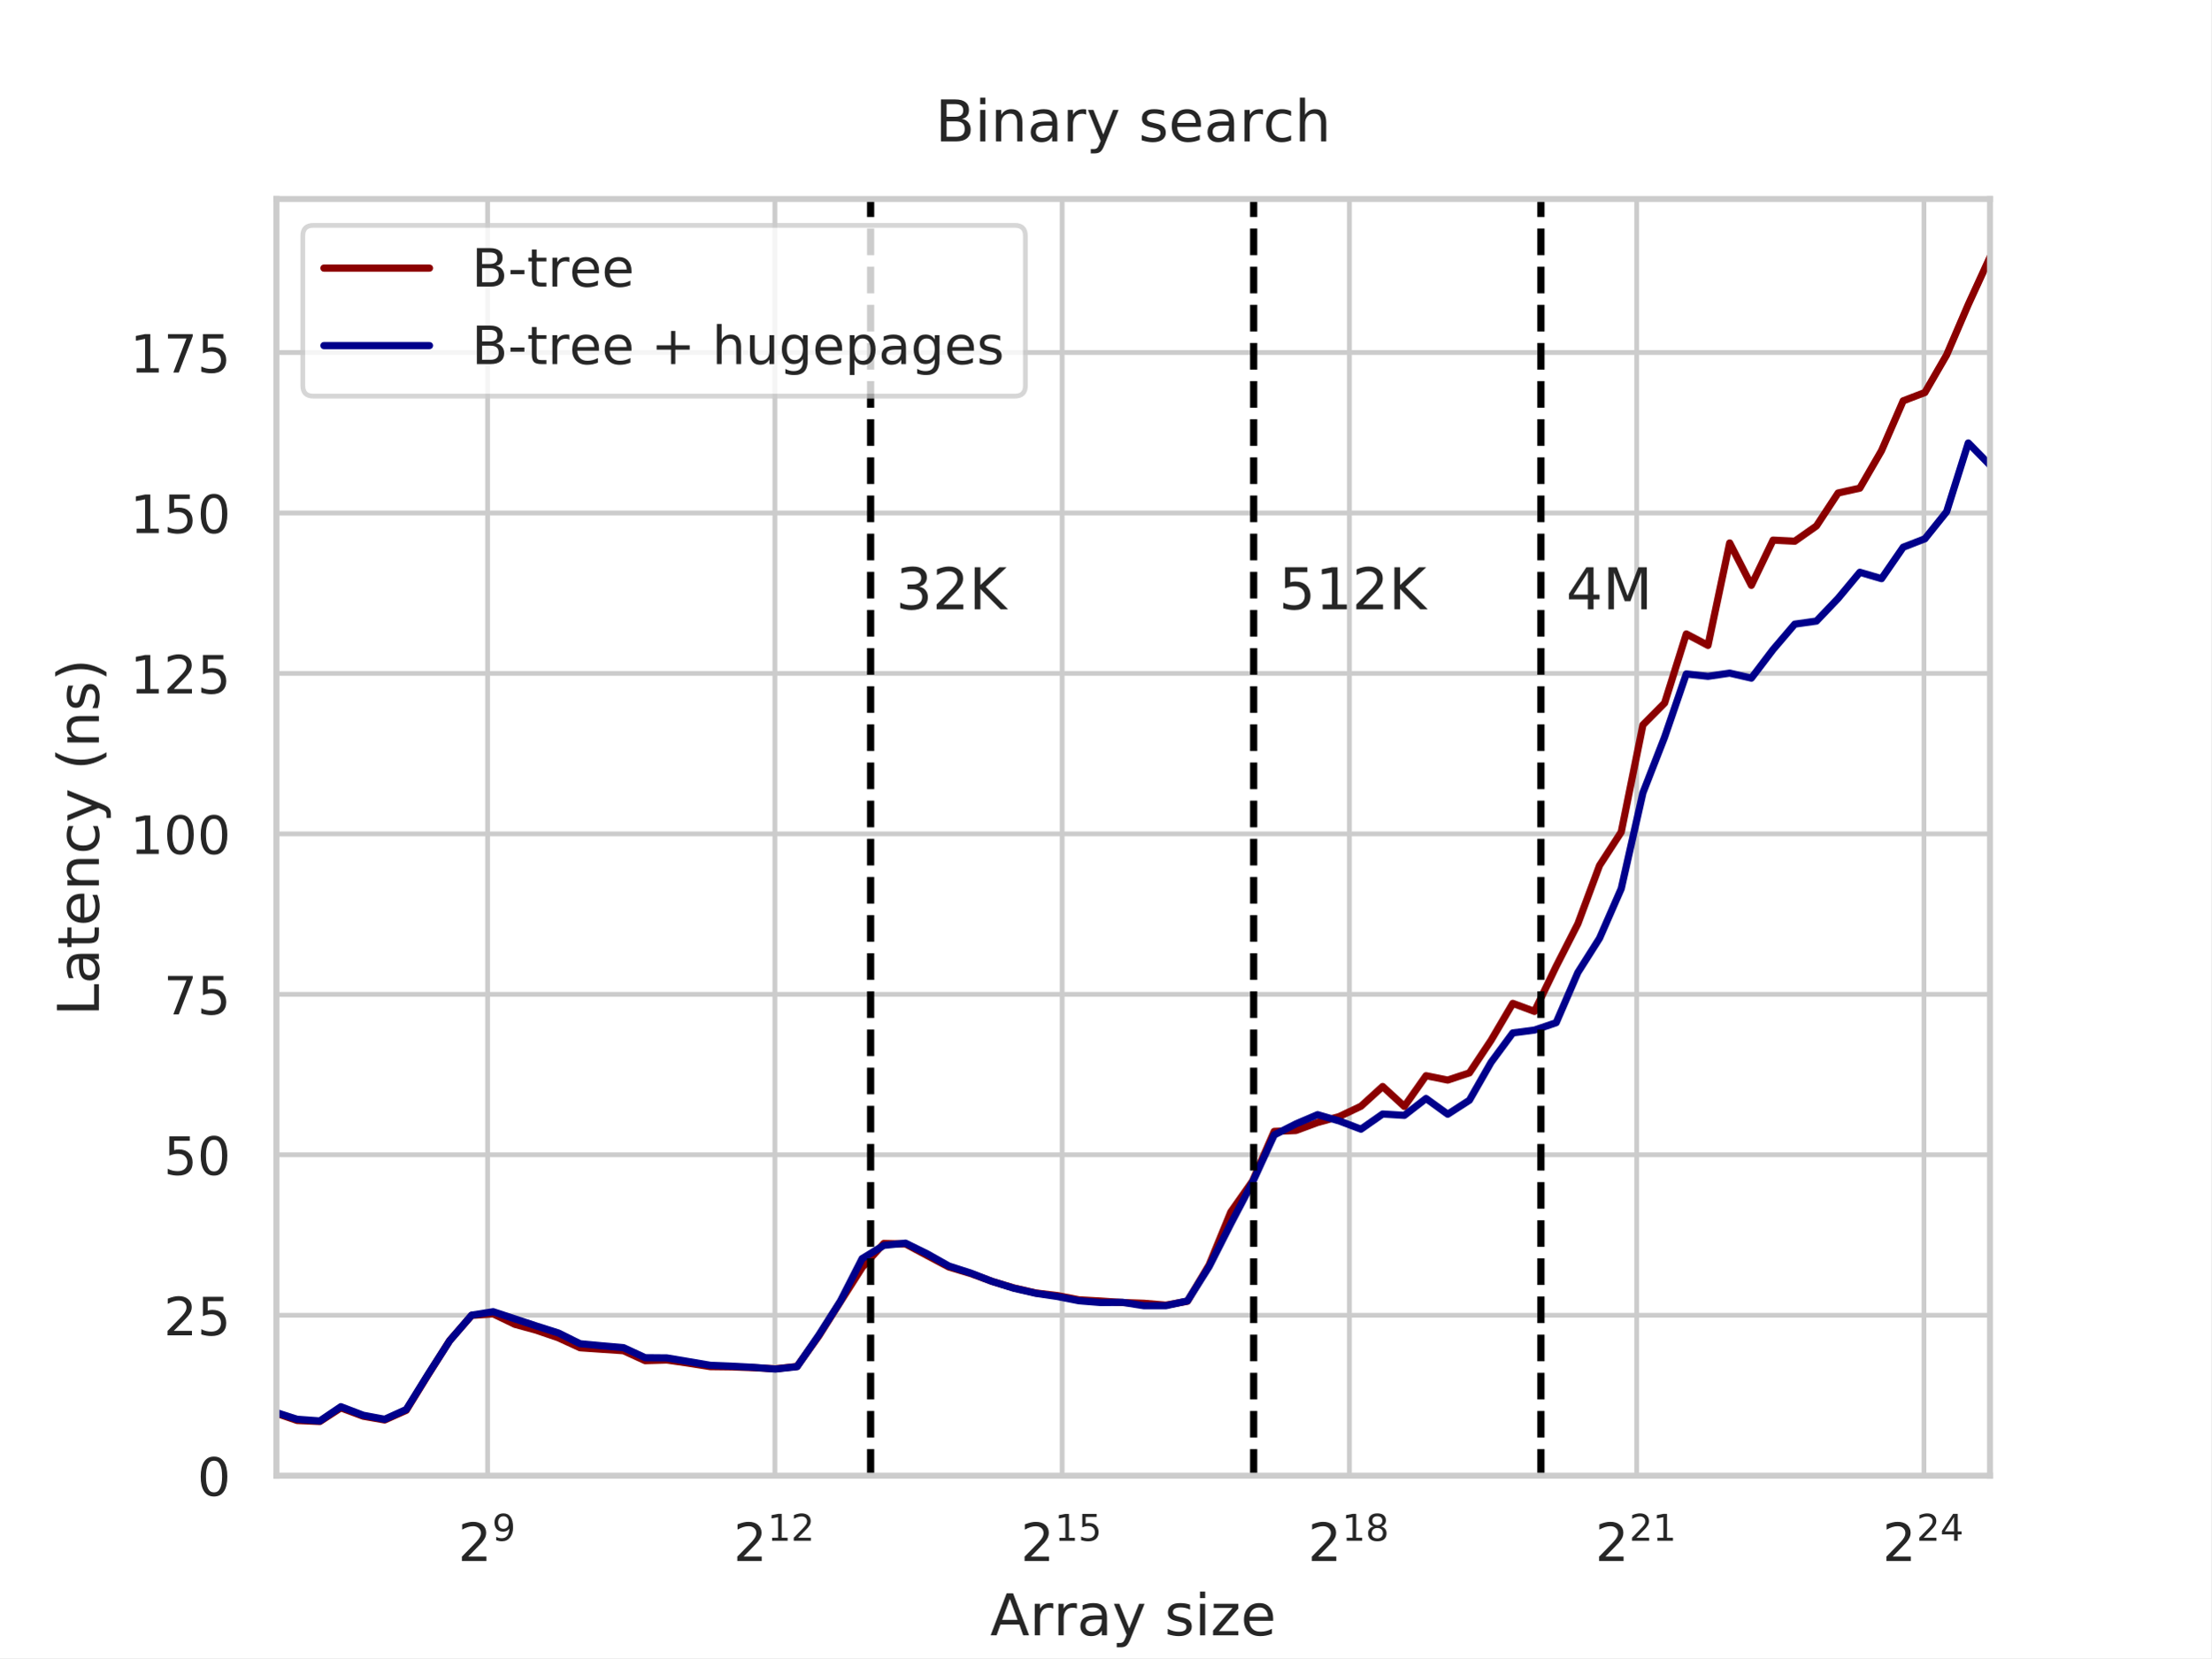
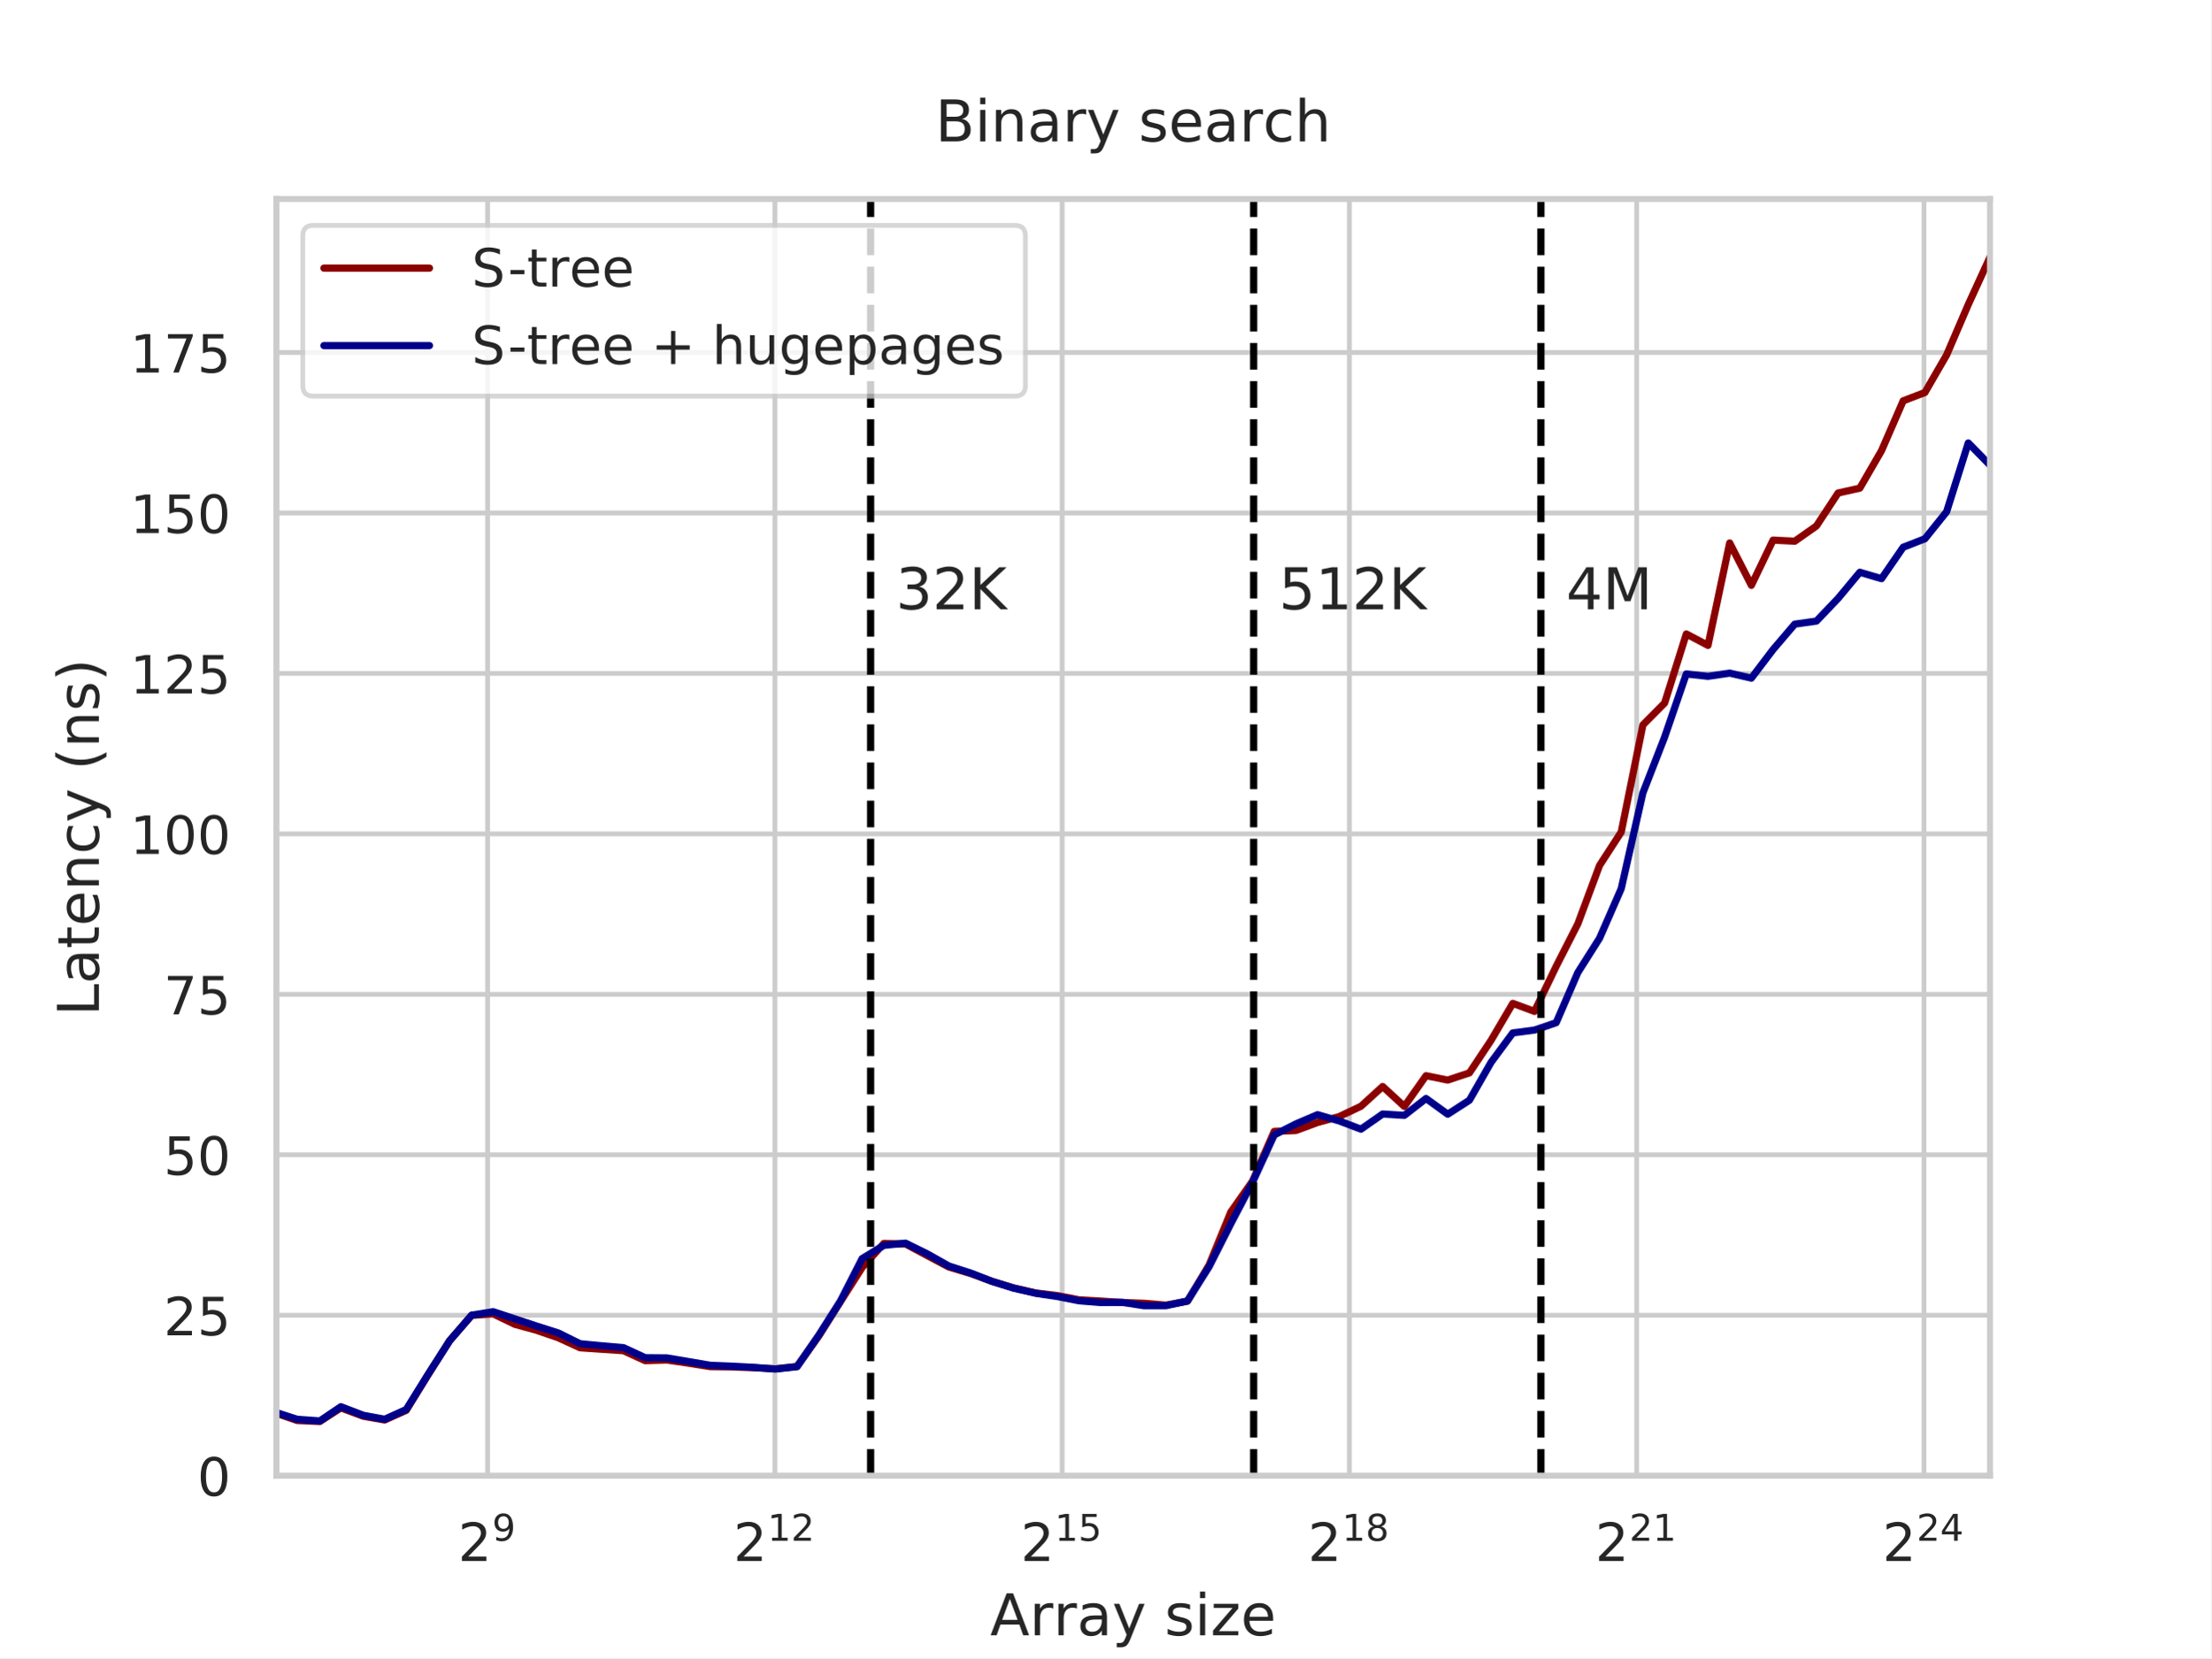
<svg xmlns="http://www.w3.org/2000/svg" xmlns:xlink="http://www.w3.org/1999/xlink" height="345.6pt" version="1.1" viewBox="0 0 460.8 345.6" width="460.8pt">
  <defs>
    <style type="text/css">
*{stroke-linecap:butt;stroke-linejoin:round;}
  </style>
  </defs>
  <g id="figure_1">
    <g id="patch_1">
      <path d="M 0 345.6  L 460.8 345.6  L 460.8 0  L 0 0  z " style="fill:#ffffff;" />
    </g>
    <g id="axes_1">
      <g id="patch_2">
        <path d="M 57.6 307.584  L 414.72 307.584  L 414.72 41.472  L 57.6 41.472  z " style="fill:#ffffff;" />
      </g>
      <g id="matplotlib.axis_1">
        <g id="xtick_1">
          <g id="line2d_1">
            <path clip-path="url(#p1b7498a1ea)" d="M 101.616 307.584  L 101.616 41.472  " style="fill:none;stroke:#cccccc;stroke-linecap:round;" />
          </g>
          <g id="text_1">
            <defs>
              <path d="M 19.188 8.297  L 53.609 8.297  L 53.609 0  L 7.328 0  L 7.328 8.297  Q 12.938 14.109 22.625 23.891  Q 32.328 33.688 34.812 36.531  Q 39.547 41.844 41.422 45.531  Q 43.312 49.219 43.312 52.781  Q 43.312 58.594 39.234 62.25  Q 35.156 65.922 28.609 65.922  Q 23.969 65.922 18.812 64.312  Q 13.672 62.703 7.812 59.422  L 7.812 69.391  Q 13.766 71.781 18.938 73  Q 24.125 74.219 28.422 74.219  Q 39.75 74.219 46.484 68.547  Q 53.219 62.891 53.219 53.422  Q 53.219 48.922 51.531 44.891  Q 49.859 40.875 45.406 35.406  Q 44.188 33.984 37.641 27.219  Q 31.109 20.453 19.188 8.297  z " id="DejaVuSans-50" />
              <path d="M 10.984 1.516  L 10.984 10.5  Q 14.703 8.734 18.5 7.812  Q 22.312 6.891 25.984 6.891  Q 35.75 6.891 40.891 13.453  Q 46.047 20.016 46.781 33.406  Q 43.953 29.203 39.594 26.953  Q 35.25 24.703 29.984 24.703  Q 19.047 24.703 12.672 31.312  Q 6.297 37.938 6.297 49.422  Q 6.297 60.641 12.938 67.422  Q 19.578 74.219 30.609 74.219  Q 43.266 74.219 49.922 64.516  Q 56.594 54.828 56.594 36.375  Q 56.594 19.141 48.406 8.859  Q 40.234 -1.422 26.422 -1.422  Q 22.703 -1.422 18.891 -0.688  Q 15.094 0.047 10.984 1.516  z M 30.609 32.422  Q 37.25 32.422 41.125 36.953  Q 45.016 41.5 45.016 49.422  Q 45.016 57.281 41.125 61.844  Q 37.25 66.406 30.609 66.406  Q 23.969 66.406 20.094 61.844  Q 16.219 57.281 16.219 49.422  Q 16.219 41.5 20.094 36.953  Q 23.969 32.422 30.609 32.422  z " id="DejaVuSans-57" />
            </defs>
            <g style="fill:#262626;" transform="translate(95.45551 325.4423)scale(0.11 -0.11)">
              <use transform="translate(0 0.765625)" xlink:href="#DejaVuSans-50" />
              <use transform="translate(64.58008 39.04688)scale(0.7)" xlink:href="#DejaVuSans-57" />
            </g>
          </g>
        </g>
        <g id="xtick_2">
          <g id="line2d_2">
            <path clip-path="url(#p1b7498a1ea)" d="M 161.485 307.584  L 161.485 41.472  " style="fill:none;stroke:#cccccc;stroke-linecap:round;" />
          </g>
          <g id="text_2">
            <defs>
              <path d="M 12.406 8.297  L 28.516 8.297  L 28.516 63.922  L 10.984 60.406  L 10.984 69.391  L 28.422 72.906  L 38.281 72.906  L 38.281 8.297  L 54.391 8.297  L 54.391 0  L 12.406 0  z " id="DejaVuSans-49" />
            </defs>
            <g style="fill:#262626;" transform="translate(152.8497 325.4423)scale(0.11 -0.11)">
              <use transform="translate(0 0.765625)" xlink:href="#DejaVuSans-50" />
              <use transform="translate(64.58008 39.04688)scale(0.7)" xlink:href="#DejaVuSans-49" />
              <use transform="translate(109.1162 39.04688)scale(0.7)" xlink:href="#DejaVuSans-50" />
            </g>
          </g>
        </g>
        <g id="xtick_3">
          <g id="line2d_3">
            <path clip-path="url(#p1b7498a1ea)" d="M 221.354 307.584  L 221.354 41.472  " style="fill:none;stroke:#cccccc;stroke-linecap:round;" />
          </g>
          <g id="text_3">
            <defs>
              <path d="M 10.797 72.906  L 49.516 72.906  L 49.516 64.594  L 19.828 64.594  L 19.828 46.734  Q 21.969 47.469 24.109 47.828  Q 26.266 48.188 28.422 48.188  Q 40.625 48.188 47.75 41.5  Q 54.891 34.812 54.891 23.391  Q 54.891 11.625 47.562 5.094  Q 40.234 -1.422 26.906 -1.422  Q 22.312 -1.422 17.547 -0.641  Q 12.797 0.141 7.719 1.703  L 7.719 11.625  Q 12.109 9.234 16.797 8.062  Q 21.484 6.891 26.703 6.891  Q 35.156 6.891 40.078 11.328  Q 45.016 15.766 45.016 23.391  Q 45.016 31 40.078 35.438  Q 35.156 39.891 26.703 39.891  Q 22.75 39.891 18.812 39.016  Q 14.891 38.141 10.797 36.281  z " id="DejaVuSans-53" />
            </defs>
            <g style="fill:#262626;" transform="translate(212.7189 325.4423)scale(0.11 -0.11)">
              <use transform="translate(0 0.684375)" xlink:href="#DejaVuSans-50" />
              <use transform="translate(64.58008 38.96563)scale(0.7)" xlink:href="#DejaVuSans-49" />
              <use transform="translate(109.1162 38.96563)scale(0.7)" xlink:href="#DejaVuSans-53" />
            </g>
          </g>
        </g>
        <g id="xtick_4">
          <g id="line2d_4">
            <path clip-path="url(#p1b7498a1ea)" d="M 281.223 307.584  L 281.223 41.472  " style="fill:none;stroke:#cccccc;stroke-linecap:round;" />
          </g>
          <g id="text_4">
            <defs>
              <path d="M 31.781 34.625  Q 24.75 34.625 20.719 30.859  Q 16.703 27.094 16.703 20.516  Q 16.703 13.922 20.719 10.156  Q 24.75 6.391 31.781 6.391  Q 38.812 6.391 42.859 10.172  Q 46.922 13.969 46.922 20.516  Q 46.922 27.094 42.891 30.859  Q 38.875 34.625 31.781 34.625  z M 21.922 38.812  Q 15.578 40.375 12.031 44.719  Q 8.5 49.078 8.5 55.328  Q 8.5 64.062 14.719 69.141  Q 20.953 74.219 31.781 74.219  Q 42.672 74.219 48.875 69.141  Q 55.078 64.062 55.078 55.328  Q 55.078 49.078 51.531 44.719  Q 48 40.375 41.703 38.812  Q 48.828 37.156 52.797 32.312  Q 56.781 27.484 56.781 20.516  Q 56.781 9.906 50.312 4.234  Q 43.844 -1.422 31.781 -1.422  Q 19.734 -1.422 13.25 4.234  Q 6.781 9.906 6.781 20.516  Q 6.781 27.484 10.781 32.312  Q 14.797 37.156 21.922 38.812  z M 18.312 54.391  Q 18.312 48.734 21.844 45.562  Q 25.391 42.391 31.781 42.391  Q 38.141 42.391 41.719 45.562  Q 45.312 48.734 45.312 54.391  Q 45.312 60.062 41.719 63.234  Q 38.141 66.406 31.781 66.406  Q 25.391 66.406 21.844 63.234  Q 18.312 60.062 18.312 54.391  z " id="DejaVuSans-56" />
            </defs>
            <g style="fill:#262626;" transform="translate(272.5881 325.4423)scale(0.11 -0.11)">
              <use transform="translate(0 0.765625)" xlink:href="#DejaVuSans-50" />
              <use transform="translate(64.58008 39.04688)scale(0.7)" xlink:href="#DejaVuSans-49" />
              <use transform="translate(109.1162 39.04688)scale(0.7)" xlink:href="#DejaVuSans-56" />
            </g>
          </g>
        </g>
        <g id="xtick_5">
          <g id="line2d_5">
            <path clip-path="url(#p1b7498a1ea)" d="M 341.092 307.584  L 341.092 41.472  " style="fill:none;stroke:#cccccc;stroke-linecap:round;" />
          </g>
          <g id="text_5">
            <g style="fill:#262626;" transform="translate(332.4573 325.4423)scale(0.11 -0.11)">
              <use transform="translate(0 0.765625)" xlink:href="#DejaVuSans-50" />
              <use transform="translate(64.58008 39.04688)scale(0.7)" xlink:href="#DejaVuSans-50" />
              <use transform="translate(109.1162 39.04688)scale(0.7)" xlink:href="#DejaVuSans-49" />
            </g>
          </g>
        </g>
        <g id="xtick_6">
          <g id="line2d_6">
            <path clip-path="url(#p1b7498a1ea)" d="M 400.961 307.584  L 400.961 41.472  " style="fill:none;stroke:#cccccc;stroke-linecap:round;" />
          </g>
          <g id="text_6">
            <defs>
              <path d="M 37.797 64.312  L 12.891 25.391  L 37.797 25.391  z M 35.203 72.906  L 47.609 72.906  L 47.609 25.391  L 58.016 25.391  L 58.016 17.188  L 47.609 17.188  L 47.609 0  L 37.797 0  L 37.797 17.188  L 4.891 17.188  L 4.891 26.703  z " id="DejaVuSans-52" />
            </defs>
            <g style="fill:#262626;" transform="translate(392.3265 325.4423)scale(0.11 -0.11)">
              <use transform="translate(0 0.765625)" xlink:href="#DejaVuSans-50" />
              <use transform="translate(64.58008 39.04688)scale(0.7)" xlink:href="#DejaVuSans-50" />
              <use transform="translate(109.1162 39.04688)scale(0.7)" xlink:href="#DejaVuSans-52" />
            </g>
          </g>
        </g>
        <g id="text_7">
          <defs>
            <path d="M 34.188 63.188  L 20.797 26.906  L 47.609 26.906  z M 28.609 72.906  L 39.797 72.906  L 67.578 0  L 57.328 0  L 50.688 18.703  L 17.828 18.703  L 11.188 0  L 0.781 0  z " id="DejaVuSans-65" />
            <path d="M 41.109 46.297  Q 39.594 47.172 37.812 47.578  Q 36.031 48 33.891 48  Q 26.266 48 22.188 43.047  Q 18.109 38.094 18.109 28.812  L 18.109 0  L 9.078 0  L 9.078 54.688  L 18.109 54.688  L 18.109 46.188  Q 20.953 51.172 25.484 53.578  Q 30.031 56 36.531 56  Q 37.453 56 38.578 55.875  Q 39.703 55.766 41.062 55.516  z " id="DejaVuSans-114" />
            <path d="M 34.281 27.484  Q 23.391 27.484 19.188 25  Q 14.984 22.516 14.984 16.5  Q 14.984 11.719 18.141 8.906  Q 21.297 6.109 26.703 6.109  Q 34.188 6.109 38.703 11.406  Q 43.219 16.703 43.219 25.484  L 43.219 27.484  z M 52.203 31.203  L 52.203 0  L 43.219 0  L 43.219 8.297  Q 40.141 3.328 35.547 0.953  Q 30.953 -1.422 24.312 -1.422  Q 15.922 -1.422 10.953 3.297  Q 6 8.016 6 15.922  Q 6 25.141 12.172 29.828  Q 18.359 34.516 30.609 34.516  L 43.219 34.516  L 43.219 35.406  Q 43.219 41.609 39.141 45  Q 35.062 48.391 27.688 48.391  Q 23 48.391 18.547 47.266  Q 14.109 46.141 10.016 43.891  L 10.016 52.203  Q 14.938 54.109 19.578 55.047  Q 24.219 56 28.609 56  Q 40.484 56 46.344 49.844  Q 52.203 43.703 52.203 31.203  z " id="DejaVuSans-97" />
            <path d="M 32.172 -5.078  Q 28.375 -14.844 24.75 -17.812  Q 21.141 -20.797 15.094 -20.797  L 7.906 -20.797  L 7.906 -13.281  L 13.188 -13.281  Q 16.891 -13.281 18.938 -11.516  Q 21 -9.766 23.484 -3.219  L 25.094 0.875  L 2.984 54.688  L 12.5 54.688  L 29.594 11.922  L 46.688 54.688  L 56.203 54.688  z " id="DejaVuSans-121" />
            <path id="DejaVuSans-32" />
            <path d="M 44.281 53.078  L 44.281 44.578  Q 40.484 46.531 36.375 47.5  Q 32.281 48.484 27.875 48.484  Q 21.188 48.484 17.844 46.438  Q 14.5 44.391 14.5 40.281  Q 14.5 37.156 16.891 35.375  Q 19.281 33.594 26.516 31.984  L 29.594 31.297  Q 39.156 29.25 43.188 25.516  Q 47.219 21.781 47.219 15.094  Q 47.219 7.469 41.188 3.016  Q 35.156 -1.422 24.609 -1.422  Q 20.219 -1.422 15.453 -0.562  Q 10.688 0.297 5.422 2  L 5.422 11.281  Q 10.406 8.688 15.234 7.391  Q 20.062 6.109 24.812 6.109  Q 31.156 6.109 34.562 8.281  Q 37.984 10.453 37.984 14.406  Q 37.984 18.062 35.516 20.016  Q 33.062 21.969 24.703 23.781  L 21.578 24.516  Q 13.234 26.266 9.516 29.906  Q 5.812 33.547 5.812 39.891  Q 5.812 47.609 11.281 51.797  Q 16.75 56 26.812 56  Q 31.781 56 36.172 55.266  Q 40.578 54.547 44.281 53.078  z " id="DejaVuSans-115" />
            <path d="M 9.422 54.688  L 18.406 54.688  L 18.406 0  L 9.422 0  z M 9.422 75.984  L 18.406 75.984  L 18.406 64.594  L 9.422 64.594  z " id="DejaVuSans-105" />
            <path d="M 5.516 54.688  L 48.188 54.688  L 48.188 46.484  L 14.406 7.172  L 48.188 7.172  L 48.188 0  L 4.297 0  L 4.297 8.203  L 38.094 47.516  L 5.516 47.516  z " id="DejaVuSans-122" />
            <path d="M 56.203 29.594  L 56.203 25.203  L 14.891 25.203  Q 15.484 15.922 20.484 11.062  Q 25.484 6.203 34.422 6.203  Q 39.594 6.203 44.453 7.469  Q 49.312 8.734 54.109 11.281  L 54.109 2.781  Q 49.266 0.734 44.188 -0.344  Q 39.109 -1.422 33.891 -1.422  Q 20.797 -1.422 13.156 6.188  Q 5.516 13.812 5.516 26.812  Q 5.516 40.234 12.766 48.109  Q 20.016 56 32.328 56  Q 43.359 56 49.781 48.891  Q 56.203 41.797 56.203 29.594  z M 47.219 32.234  Q 47.125 39.594 43.094 43.984  Q 39.062 48.391 32.422 48.391  Q 24.906 48.391 20.391 44.141  Q 15.875 39.891 15.188 32.172  z " id="DejaVuSans-101" />
          </defs>
          <g style="fill:#262626;" transform="translate(206.355 340.8481)scale(0.12 -0.12)">
            <use xlink:href="#DejaVuSans-65" />
            <use x="68.408" xlink:href="#DejaVuSans-114" />
            <use x="109.506" xlink:href="#DejaVuSans-114" />
            <use x="150.619" xlink:href="#DejaVuSans-97" />
            <use x="211.898" xlink:href="#DejaVuSans-121" />
            <use x="271.078" xlink:href="#DejaVuSans-32" />
            <use x="302.865" xlink:href="#DejaVuSans-115" />
            <use x="354.965" xlink:href="#DejaVuSans-105" />
            <use x="382.748" xlink:href="#DejaVuSans-122" />
            <use x="435.238" xlink:href="#DejaVuSans-101" />
          </g>
        </g>
      </g>
      <g id="matplotlib.axis_2">
        <g id="ytick_1">
          <g id="line2d_7">
            <path clip-path="url(#p1b7498a1ea)" d="M 57.6 307.584  L 414.72 307.584  " style="fill:none;stroke:#cccccc;stroke-linecap:round;" />
          </g>
          <g id="text_8">
            <defs>
              <path d="M 31.781 66.406  Q 24.172 66.406 20.328 58.906  Q 16.5 51.422 16.5 36.375  Q 16.5 21.391 20.328 13.891  Q 24.172 6.391 31.781 6.391  Q 39.453 6.391 43.281 13.891  Q 47.125 21.391 47.125 36.375  Q 47.125 51.422 43.281 58.906  Q 39.453 66.406 31.781 66.406  z M 31.781 74.219  Q 44.047 74.219 50.516 64.516  Q 56.984 54.828 56.984 36.375  Q 56.984 17.969 50.516 8.266  Q 44.047 -1.422 31.781 -1.422  Q 19.531 -1.422 13.062 8.266  Q 6.594 17.969 6.594 36.375  Q 6.594 54.828 13.062 64.516  Q 19.531 74.219 31.781 74.219  z " id="DejaVuSans-48" />
            </defs>
            <g style="fill:#262626;" transform="translate(41.10125 311.7631)scale(0.11 -0.11)">
              <use xlink:href="#DejaVuSans-48" />
            </g>
          </g>
        </g>
        <g id="ytick_2">
          <g id="line2d_8">
            <path clip-path="url(#p1b7498a1ea)" d="M 57.6 274.139  L 414.72 274.139  " style="fill:none;stroke:#cccccc;stroke-linecap:round;" />
          </g>
          <g id="text_9">
            <g style="fill:#262626;" transform="translate(34.1025 278.3186)scale(0.11 -0.11)">
              <use xlink:href="#DejaVuSans-50" />
              <use x="63.623" xlink:href="#DejaVuSans-53" />
            </g>
          </g>
        </g>
        <g id="ytick_3">
          <g id="line2d_9">
            <path clip-path="url(#p1b7498a1ea)" d="M 57.6 240.695  L 414.72 240.695  " style="fill:none;stroke:#cccccc;stroke-linecap:round;" />
          </g>
          <g id="text_10">
            <g style="fill:#262626;" transform="translate(34.1025 244.8741)scale(0.11 -0.11)">
              <use xlink:href="#DejaVuSans-53" />
              <use x="63.623" xlink:href="#DejaVuSans-48" />
            </g>
          </g>
        </g>
        <g id="ytick_4">
          <g id="line2d_10">
            <path clip-path="url(#p1b7498a1ea)" d="M 57.6 207.25  L 414.72 207.25  " style="fill:none;stroke:#cccccc;stroke-linecap:round;" />
          </g>
          <g id="text_11">
            <defs>
              <path d="M 8.203 72.906  L 55.078 72.906  L 55.078 68.703  L 28.609 0  L 18.312 0  L 43.219 64.594  L 8.203 64.594  z " id="DejaVuSans-55" />
            </defs>
            <g style="fill:#262626;" transform="translate(34.1025 211.4296)scale(0.11 -0.11)">
              <use xlink:href="#DejaVuSans-55" />
              <use x="63.623" xlink:href="#DejaVuSans-53" />
            </g>
          </g>
        </g>
        <g id="ytick_5">
          <g id="line2d_11">
            <path clip-path="url(#p1b7498a1ea)" d="M 57.6 173.806  L 414.72 173.806  " style="fill:none;stroke:#cccccc;stroke-linecap:round;" />
          </g>
          <g id="text_12">
            <g style="fill:#262626;" transform="translate(27.10375 177.9851)scale(0.11 -0.11)">
              <use xlink:href="#DejaVuSans-49" />
              <use x="63.623" xlink:href="#DejaVuSans-48" />
              <use x="127.246" xlink:href="#DejaVuSans-48" />
            </g>
          </g>
        </g>
        <g id="ytick_6">
          <g id="line2d_12">
            <path clip-path="url(#p1b7498a1ea)" d="M 57.6 140.361  L 414.72 140.361  " style="fill:none;stroke:#cccccc;stroke-linecap:round;" />
          </g>
          <g id="text_13">
            <g style="fill:#262626;" transform="translate(27.10375 144.5406)scale(0.11 -0.11)">
              <use xlink:href="#DejaVuSans-49" />
              <use x="63.623" xlink:href="#DejaVuSans-50" />
              <use x="127.246" xlink:href="#DejaVuSans-53" />
            </g>
          </g>
        </g>
        <g id="ytick_7">
          <g id="line2d_13">
            <path clip-path="url(#p1b7498a1ea)" d="M 57.6 106.917  L 414.72 106.917  " style="fill:none;stroke:#cccccc;stroke-linecap:round;" />
          </g>
          <g id="text_14">
            <g style="fill:#262626;" transform="translate(27.10375 111.096)scale(0.11 -0.11)">
              <use xlink:href="#DejaVuSans-49" />
              <use x="63.623" xlink:href="#DejaVuSans-53" />
              <use x="127.246" xlink:href="#DejaVuSans-48" />
            </g>
          </g>
        </g>
        <g id="ytick_8">
          <g id="line2d_14">
            <path clip-path="url(#p1b7498a1ea)" d="M 57.6 73.472  L 414.72 73.472  " style="fill:none;stroke:#cccccc;stroke-linecap:round;" />
          </g>
          <g id="text_15">
            <g style="fill:#262626;" transform="translate(27.10375 77.65152)scale(0.11 -0.11)">
              <use xlink:href="#DejaVuSans-49" />
              <use x="63.623" xlink:href="#DejaVuSans-55" />
              <use x="127.246" xlink:href="#DejaVuSans-53" />
            </g>
          </g>
        </g>
        <g id="text_16">
          <defs>
            <path d="M 9.812 72.906  L 19.672 72.906  L 19.672 8.297  L 55.172 8.297  L 55.172 0  L 9.812 0  z " id="DejaVuSans-76" />
            <path d="M 18.312 70.219  L 18.312 54.688  L 36.812 54.688  L 36.812 47.703  L 18.312 47.703  L 18.312 18.016  Q 18.312 11.328 20.141 9.422  Q 21.969 7.516 27.594 7.516  L 36.812 7.516  L 36.812 0  L 27.594 0  Q 17.188 0 13.234 3.875  Q 9.281 7.766 9.281 18.016  L 9.281 47.703  L 2.688 47.703  L 2.688 54.688  L 9.281 54.688  L 9.281 70.219  z " id="DejaVuSans-116" />
            <path d="M 54.891 33.016  L 54.891 0  L 45.906 0  L 45.906 32.719  Q 45.906 40.484 42.875 44.328  Q 39.844 48.188 33.797 48.188  Q 26.516 48.188 22.312 43.547  Q 18.109 38.922 18.109 30.906  L 18.109 0  L 9.078 0  L 9.078 54.688  L 18.109 54.688  L 18.109 46.188  Q 21.344 51.125 25.703 53.562  Q 30.078 56 35.797 56  Q 45.219 56 50.047 50.172  Q 54.891 44.344 54.891 33.016  z " id="DejaVuSans-110" />
            <path d="M 48.781 52.594  L 48.781 44.188  Q 44.969 46.297 41.141 47.344  Q 37.312 48.391 33.406 48.391  Q 24.656 48.391 19.812 42.844  Q 14.984 37.312 14.984 27.297  Q 14.984 17.281 19.812 11.734  Q 24.656 6.203 33.406 6.203  Q 37.312 6.203 41.141 7.25  Q 44.969 8.297 48.781 10.406  L 48.781 2.094  Q 45.016 0.344 40.984 -0.531  Q 36.969 -1.422 32.422 -1.422  Q 20.062 -1.422 12.781 6.344  Q 5.516 14.109 5.516 27.297  Q 5.516 40.672 12.859 48.328  Q 20.219 56 33.016 56  Q 37.156 56 41.109 55.141  Q 45.062 54.297 48.781 52.594  z " id="DejaVuSans-99" />
            <path d="M 31 75.875  Q 24.469 64.656 21.281 53.656  Q 18.109 42.672 18.109 31.391  Q 18.109 20.125 21.312 9.062  Q 24.516 -2 31 -13.188  L 23.188 -13.188  Q 15.875 -1.703 12.234 9.375  Q 8.594 20.453 8.594 31.391  Q 8.594 42.281 12.203 53.312  Q 15.828 64.359 23.188 75.875  z " id="DejaVuSans-40" />
            <path d="M 8.016 75.875  L 15.828 75.875  Q 23.141 64.359 26.781 53.312  Q 30.422 42.281 30.422 31.391  Q 30.422 20.453 26.781 9.375  Q 23.141 -1.703 15.828 -13.188  L 8.016 -13.188  Q 14.5 -2 17.703 9.062  Q 20.906 20.125 20.906 31.391  Q 20.906 42.672 17.703 53.656  Q 14.5 64.656 8.016 75.875  z " id="DejaVuSans-41" />
          </defs>
          <g style="fill:#262626;" transform="translate(20.60813 211.7618)rotate(-90)scale(0.12 -0.12)">
            <use xlink:href="#DejaVuSans-76" />
            <use x="55.713" xlink:href="#DejaVuSans-97" />
            <use x="116.992" xlink:href="#DejaVuSans-116" />
            <use x="156.201" xlink:href="#DejaVuSans-101" />
            <use x="217.725" xlink:href="#DejaVuSans-110" />
            <use x="281.104" xlink:href="#DejaVuSans-99" />
            <use x="336.084" xlink:href="#DejaVuSans-121" />
            <use x="395.264" xlink:href="#DejaVuSans-32" />
            <use x="427.051" xlink:href="#DejaVuSans-40" />
            <use x="466.064" xlink:href="#DejaVuSans-110" />
            <use x="529.443" xlink:href="#DejaVuSans-115" />
            <use x="581.543" xlink:href="#DejaVuSans-41" />
          </g>
        </g>
      </g>
      <g id="line2d_15">
        <path clip-path="url(#p1b7498a1ea)" d="M 57.6 294.581  L 61.927 296.079  L 66.65 296.293  L 71.034 293.444  L 75.681 295.183  L 80.159 295.972  L 84.648 293.965  L 89.23 286.514  L 93.705 279.424  L 98.281 274.18  L 102.773 273.859  L 107.311 276.039  L 111.828 277.283  L 116.379 278.848  L 120.889 280.922  L 125.409 281.23  L 129.932 281.537  L 134.457 283.611  L 138.972 283.477  L 143.498 284.133  L 148.02 284.855  L 152.538 284.909  L 157.056 285.083  L 161.583 285.323  L 166.099 284.815  L 170.623 278.487  L 175.141 271.317  L 179.662 264.2  L 184.185 259.183  L 188.705 259.29  L 193.225 261.698  L 197.745 264.093  L 202.265 265.444  L 206.786 267.103  L 211.307 268.454  L 215.826 269.497  L 220.347 270.046  L 224.867 270.929  L 229.388 271.183  L 233.908 271.491  L 238.428 271.651  L 242.948 272.039  L 247.469 271.223  L 251.989 263.651  L 256.51 252.615  L 261.03 246.193  L 265.55 235.825  L 270.071 235.638  L 274.591 233.966  L 279.111 232.722  L 283.631 230.581  L 288.152 226.461  L 292.672 230.621  L 297.192 224.214  L 301.713 225.123  L 306.233 223.625  L 310.753 216.829  L 315.274 209.137  L 319.794 210.809  L 324.314 201.418  L 328.834 192.548  L 333.355 180.388  L 337.875 173.418  L 342.395 151.09  L 346.916 146.529  L 351.436 132.134  L 355.956 134.515  L 360.476 113.164  L 364.997 121.994  L 369.517 112.576  L 374.037 112.803  L 378.558 109.619  L 383.078 102.743  L 387.598 101.74  L 392.119 93.927  L 396.639 83.532  L 401.159 81.807  L 405.679 73.994  L 410.2 63.466  L 414.72 53.606  " style="fill:none;stroke:#8b0000;stroke-linecap:round;stroke-width:1.5;" />
      </g>
      <g id="line2d_16">
        <path clip-path="url(#p1b7498a1ea)" d="M 57.6 294.434  L 61.927 295.825  L 66.65 296.173  L 71.034 293.203  L 75.681 294.982  L 80.159 295.825  L 84.648 293.791  L 89.23 286.42  L 93.705 279.45  L 98.281 274.126  L 102.773 273.404  L 107.311 274.902  L 111.828 276.4  L 116.379 277.845  L 120.889 280.079  L 125.409 280.507  L 129.932 280.895  L 134.457 282.996  L 138.972 283.036  L 143.498 283.798  L 148.02 284.574  L 152.538 284.761  L 157.056 285.002  L 161.583 285.363  L 166.099 284.868  L 170.623 278.3  L 175.141 271.196  L 179.662 262.34  L 184.185 259.584  L 188.705 259.116  L 193.225 261.337  L 197.745 263.879  L 202.265 265.337  L 206.786 267.103  L 211.307 268.521  L 215.826 269.564  L 220.347 270.233  L 224.867 271.129  L 229.388 271.491  L 233.908 271.451  L 238.428 272.16  L 242.948 272.16  L 247.469 271.156  L 251.989 263.999  L 256.51 255.049  L 261.03 246.434  L 265.55 236.561  L 270.071 234.26  L 274.591 232.334  L 279.111 233.645  L 283.631 235.357  L 288.152 232.2  L 292.672 232.481  L 297.192 228.963  L 301.713 232.24  L 306.233 229.324  L 310.753 221.418  L 315.274 215.291  L 319.794 214.702  L 324.314 213.163  L 328.834 202.702  L 333.355 195.558  L 337.875 185.217  L 342.395 165.244  L 346.916 153.632  L 351.436 140.468  L 355.956 140.963  L 360.476 140.295  L 364.997 141.338  L 369.517 135.385  L 374.037 130.087  L 378.558 129.445  L 383.078 124.709  L 387.598 119.278  L 392.119 120.602  L 396.639 114.047  L 401.159 112.295  L 405.679 106.663  L 410.2 92.322  L 414.72 96.937  " style="fill:none;stroke:#00008b;stroke-linecap:round;stroke-width:1.5;" />
      </g>
      <g id="line2d_17">
        <path clip-path="url(#p1b7498a1ea)" d="M 181.441 307.584  L 181.441 41.472  " style="fill:none;stroke:#000000;stroke-dasharray:5.55,2.4;stroke-dashoffset:0;stroke-width:1.5;" />
      </g>
      <g id="line2d_18">
        <path clip-path="url(#p1b7498a1ea)" d="M 261.267 307.584  L 261.267 41.472  " style="fill:none;stroke:#000000;stroke-dasharray:5.55,2.4;stroke-dashoffset:0;stroke-width:1.5;" />
      </g>
      <g id="line2d_19">
        <path clip-path="url(#p1b7498a1ea)" d="M 321.136 307.584  L 321.136 41.472  " style="fill:none;stroke:#000000;stroke-dasharray:5.55,2.4;stroke-dashoffset:0;stroke-width:1.5;" />
      </g>
      <g id="patch_3">
        <path d="M 57.6 307.584  L 57.6 41.472  " style="fill:none;stroke:#cccccc;stroke-linecap:square;stroke-linejoin:miter;stroke-width:1.25;" />
      </g>
      <g id="patch_4">
        <path d="M 414.72 307.584  L 414.72 41.472  " style="fill:none;stroke:#cccccc;stroke-linecap:square;stroke-linejoin:miter;stroke-width:1.25;" />
      </g>
      <g id="patch_5">
        <path d="M 57.6 307.584  L 414.72 307.584  " style="fill:none;stroke:#cccccc;stroke-linecap:square;stroke-linejoin:miter;stroke-width:1.25;" />
      </g>
      <g id="patch_6">
        <path d="M 57.6 41.472  L 414.72 41.472  " style="fill:none;stroke:#cccccc;stroke-linecap:square;stroke-linejoin:miter;stroke-width:1.25;" />
      </g>
      <g id="text_17">
        <defs>
          <path d="M 40.578 39.312  Q 47.656 37.797 51.625 33  Q 55.609 28.219 55.609 21.188  Q 55.609 10.406 48.188 4.484  Q 40.766 -1.422 27.094 -1.422  Q 22.516 -1.422 17.656 -0.516  Q 12.797 0.391 7.625 2.203  L 7.625 11.719  Q 11.719 9.328 16.594 8.109  Q 21.484 6.891 26.812 6.891  Q 36.078 6.891 40.938 10.547  Q 45.797 14.203 45.797 21.188  Q 45.797 27.641 41.281 31.266  Q 36.766 34.906 28.719 34.906  L 20.219 34.906  L 20.219 43.016  L 29.109 43.016  Q 36.375 43.016 40.234 45.922  Q 44.094 48.828 44.094 54.297  Q 44.094 59.906 40.109 62.906  Q 36.141 65.922 28.719 65.922  Q 24.656 65.922 20.016 65.031  Q 15.375 64.156 9.812 62.312  L 9.812 71.094  Q 15.438 72.656 20.344 73.438  Q 25.25 74.219 29.594 74.219  Q 40.828 74.219 47.359 69.109  Q 53.906 64.016 53.906 55.328  Q 53.906 49.266 50.438 45.094  Q 46.969 40.922 40.578 39.312  z " id="DejaVuSans-51" />
          <path d="M 9.812 72.906  L 19.672 72.906  L 19.672 42.094  L 52.391 72.906  L 65.094 72.906  L 28.906 38.922  L 67.672 0  L 54.688 0  L 19.672 35.109  L 19.672 0  L 9.812 0  z " id="DejaVuSans-75" />
        </defs>
        <g style="fill:#262626;" transform="translate(186.6903 126.9836)scale(0.12 -0.12)">
          <use xlink:href="#DejaVuSans-51" />
          <use x="63.623" xlink:href="#DejaVuSans-50" />
          <use x="127.246" xlink:href="#DejaVuSans-75" />
        </g>
      </g>
      <g id="text_18">
        <g style="fill:#262626;" transform="translate(266.5159 126.9836)scale(0.12 -0.12)">
          <use xlink:href="#DejaVuSans-53" />
          <use x="63.623" xlink:href="#DejaVuSans-49" />
          <use x="127.246" xlink:href="#DejaVuSans-50" />
          <use x="190.869" xlink:href="#DejaVuSans-75" />
        </g>
      </g>
      <g id="text_19">
        <defs>
          <path d="M 9.812 72.906  L 24.516 72.906  L 43.109 23.297  L 61.812 72.906  L 76.516 72.906  L 76.516 0  L 66.891 0  L 66.891 64.016  L 48.094 14.016  L 38.188 14.016  L 19.391 64.016  L 19.391 0  L 9.812 0  z " id="DejaVuSans-77" />
        </defs>
        <g style="fill:#262626;" transform="translate(326.3851 126.9836)scale(0.12 -0.12)">
          <use xlink:href="#DejaVuSans-52" />
          <use x="63.623" xlink:href="#DejaVuSans-77" />
        </g>
      </g>
      <g id="text_20">
        <defs>
          <path d="M 19.672 34.812  L 19.672 8.109  L 35.5 8.109  Q 43.453 8.109 47.281 11.406  Q 51.125 14.703 51.125 21.484  Q 51.125 28.328 47.281 31.562  Q 43.453 34.812 35.5 34.812  z M 19.672 64.797  L 19.672 42.828  L 34.281 42.828  Q 41.5 42.828 45.031 45.531  Q 48.578 48.25 48.578 53.812  Q 48.578 59.328 45.031 62.062  Q 41.5 64.797 34.281 64.797  z M 9.812 72.906  L 35.016 72.906  Q 46.297 72.906 52.391 68.219  Q 58.5 63.531 58.5 54.891  Q 58.5 48.188 55.375 44.234  Q 52.25 40.281 46.188 39.312  Q 53.469 37.75 57.5 32.781  Q 61.531 27.828 61.531 20.406  Q 61.531 10.641 54.891 5.312  Q 48.25 0 35.984 0  L 9.812 0  z " id="DejaVuSans-66" />
          <path d="M 54.891 33.016  L 54.891 0  L 45.906 0  L 45.906 32.719  Q 45.906 40.484 42.875 44.328  Q 39.844 48.188 33.797 48.188  Q 26.516 48.188 22.312 43.547  Q 18.109 38.922 18.109 30.906  L 18.109 0  L 9.078 0  L 9.078 75.984  L 18.109 75.984  L 18.109 46.188  Q 21.344 51.125 25.703 53.562  Q 30.078 56 35.797 56  Q 45.219 56 50.047 50.172  Q 54.891 44.344 54.891 33.016  z " id="DejaVuSans-104" />
        </defs>
        <g style="fill:#262626;" transform="translate(194.9119 29.472)scale(0.12 -0.12)">
          <use xlink:href="#DejaVuSans-66" />
          <use x="68.604" xlink:href="#DejaVuSans-105" />
          <use x="96.387" xlink:href="#DejaVuSans-110" />
          <use x="159.766" xlink:href="#DejaVuSans-97" />
          <use x="221.045" xlink:href="#DejaVuSans-114" />
          <use x="262.158" xlink:href="#DejaVuSans-121" />
          <use x="321.338" xlink:href="#DejaVuSans-32" />
          <use x="353.125" xlink:href="#DejaVuSans-115" />
          <use x="405.225" xlink:href="#DejaVuSans-101" />
          <use x="466.748" xlink:href="#DejaVuSans-97" />
          <use x="528.027" xlink:href="#DejaVuSans-114" />
          <use x="569.109" xlink:href="#DejaVuSans-99" />
          <use x="624.09" xlink:href="#DejaVuSans-104" />
        </g>
      </g>
      <g id="legend_1">
        <g id="patch_7">
          <path d="M 65.3 82.564  L 211.493 82.564  Q 213.693 82.564 213.693 80.364  L 213.693 49.172  Q 213.693 46.972 211.493 46.972  L 65.3 46.972  Q 63.1 46.972 63.1 49.172  L 63.1 80.364  Q 63.1 82.564 65.3 82.564  z " style="fill:#ffffff;opacity:0.8;stroke:#cccccc;stroke-linejoin:miter;" />
        </g>
        <g id="line2d_20">
          <path d="M 67.5 55.88  L 89.5 55.88  " style="fill:none;stroke:#8b0000;stroke-linecap:round;stroke-width:1.5;" />
        </g>
        <g id="line2d_21" />
        <g id="text_21">
          <defs>
            <path d="M 4.891 31.391  L 31.203 31.391  L 31.203 23.391  L 4.891 23.391  z " id="DejaVuSans-45" />
+             <path d="M 53.516 70.516  L 53.516 60.891  Q 47.906 63.578 42.922 64.891  Q 37.938 66.219 33.297 66.219  Q 25.25 66.219 20.875 63.094  Q 16.5 59.969 16.5 54.203  Q 16.5 49.359 19.406 46.891  Q 22.312 44.438 30.422 42.922  L 36.375 41.703  Q 47.406 39.594 52.656 34.297  Q 57.906 29 57.906 20.125  Q 57.906 9.516 50.797 4.047  Q 43.703 -1.422 29.984 -1.422  Q 24.812 -1.422 18.969 -0.25  Q 13.141 0.922 6.891 3.219  L 6.891 13.375  Q 12.891 10.016 18.656 8.297  Q 24.422 6.594 29.984 6.594  Q 38.422 6.594 43.016 9.906  Q 47.609 13.234 47.609 19.391  Q 47.609 24.75 44.312 27.781  Q 41.016 30.812 33.5 32.328  L 27.484 33.5  Q 16.453 35.688 11.516 40.375  Q 6.594 45.062 6.594 53.422  Q 6.594 63.094 13.406 68.656  Q 20.219 74.219 32.172 74.219  Q 37.312 74.219 42.625 73.281  Q 47.953 72.359 53.516 70.516  z " id="DejaVuSans-83" />
          </defs>
          <g style="fill:#262626;" transform="translate(98.3 59.73028)scale(0.11 -0.11)">
-             <use xlink:href="#DejaVuSans-66" />
+             <use xlink:href="#DejaVuSans-83" />
            <use x="68.604" xlink:href="#DejaVuSans-45" />
            <use x="104.688" xlink:href="#DejaVuSans-116" />
            <use x="143.896" xlink:href="#DejaVuSans-114" />
            <use x="184.979" xlink:href="#DejaVuSans-101" />
            <use x="246.502" xlink:href="#DejaVuSans-101" />
          </g>
        </g>
        <g id="line2d_22">
          <path d="M 67.5 72.026  L 89.5 72.026  " style="fill:none;stroke:#00008b;stroke-linecap:round;stroke-width:1.5;" />
        </g>
        <g id="line2d_23" />
        <g id="text_22">
          <defs>
            <path d="M 46 62.703  L 46 35.5  L 73.188 35.5  L 73.188 27.203  L 46 27.203  L 46 0  L 37.797 0  L 37.797 27.203  L 10.594 27.203  L 10.594 35.5  L 37.797 35.5  L 37.797 62.703  z " id="DejaVuSans-43" />
            <path d="M 8.5 21.578  L 8.5 54.688  L 17.484 54.688  L 17.484 21.922  Q 17.484 14.156 20.5 10.266  Q 23.531 6.391 29.594 6.391  Q 36.859 6.391 41.078 11.031  Q 45.312 15.672 45.312 23.688  L 45.312 54.688  L 54.297 54.688  L 54.297 0  L 45.312 0  L 45.312 8.406  Q 42.047 3.422 37.719 1  Q 33.406 -1.422 27.688 -1.422  Q 18.266 -1.422 13.375 4.438  Q 8.5 10.297 8.5 21.578  z M 31.109 56  z " id="DejaVuSans-117" />
            <path d="M 45.406 27.984  Q 45.406 37.75 41.375 43.109  Q 37.359 48.484 30.078 48.484  Q 22.859 48.484 18.828 43.109  Q 14.797 37.75 14.797 27.984  Q 14.797 18.266 18.828 12.891  Q 22.859 7.516 30.078 7.516  Q 37.359 7.516 41.375 12.891  Q 45.406 18.266 45.406 27.984  z M 54.391 6.781  Q 54.391 -7.172 48.188 -13.984  Q 42 -20.797 29.203 -20.797  Q 24.469 -20.797 20.266 -20.094  Q 16.062 -19.391 12.109 -17.922  L 12.109 -9.188  Q 16.062 -11.328 19.922 -12.344  Q 23.781 -13.375 27.781 -13.375  Q 36.625 -13.375 41.016 -8.766  Q 45.406 -4.156 45.406 5.172  L 45.406 9.625  Q 42.625 4.781 38.281 2.391  Q 33.938 0 27.875 0  Q 17.828 0 11.672 7.656  Q 5.516 15.328 5.516 27.984  Q 5.516 40.672 11.672 48.328  Q 17.828 56 27.875 56  Q 33.938 56 38.281 53.609  Q 42.625 51.219 45.406 46.391  L 45.406 54.688  L 54.391 54.688  z " id="DejaVuSans-103" />
            <path d="M 18.109 8.203  L 18.109 -20.797  L 9.078 -20.797  L 9.078 54.688  L 18.109 54.688  L 18.109 46.391  Q 20.953 51.266 25.266 53.625  Q 29.594 56 35.594 56  Q 45.562 56 51.781 48.094  Q 58.016 40.188 58.016 27.297  Q 58.016 14.406 51.781 6.484  Q 45.562 -1.422 35.594 -1.422  Q 29.594 -1.422 25.266 0.953  Q 20.953 3.328 18.109 8.203  z M 48.688 27.297  Q 48.688 37.203 44.609 42.844  Q 40.531 48.484 33.406 48.484  Q 26.266 48.484 22.188 42.844  Q 18.109 37.203 18.109 27.297  Q 18.109 17.391 22.188 11.75  Q 26.266 6.109 33.406 6.109  Q 40.531 6.109 44.609 11.75  Q 48.688 17.391 48.688 27.297  z " id="DejaVuSans-112" />
          </defs>
          <g style="fill:#262626;" transform="translate(98.3 75.87622)scale(0.11 -0.11)">
-             <use xlink:href="#DejaVuSans-66" />
+             <use xlink:href="#DejaVuSans-83" />
            <use x="68.604" xlink:href="#DejaVuSans-45" />
            <use x="104.688" xlink:href="#DejaVuSans-116" />
            <use x="143.896" xlink:href="#DejaVuSans-114" />
            <use x="184.979" xlink:href="#DejaVuSans-101" />
            <use x="246.502" xlink:href="#DejaVuSans-101" />
            <use x="308.025" xlink:href="#DejaVuSans-32" />
            <use x="339.812" xlink:href="#DejaVuSans-43" />
            <use x="423.602" xlink:href="#DejaVuSans-32" />
            <use x="455.389" xlink:href="#DejaVuSans-104" />
            <use x="518.768" xlink:href="#DejaVuSans-117" />
            <use x="582.146" xlink:href="#DejaVuSans-103" />
            <use x="645.623" xlink:href="#DejaVuSans-101" />
            <use x="707.146" xlink:href="#DejaVuSans-112" />
            <use x="770.623" xlink:href="#DejaVuSans-97" />
            <use x="831.902" xlink:href="#DejaVuSans-103" />
            <use x="895.379" xlink:href="#DejaVuSans-101" />
            <use x="956.902" xlink:href="#DejaVuSans-115" />
          </g>
        </g>
      </g>
    </g>
  </g>
  <defs>
    <clipPath id="p1b7498a1ea">
      <rect height="266.112" width="357.12" x="57.6" y="41.472" />
    </clipPath>
  </defs>
</svg>
